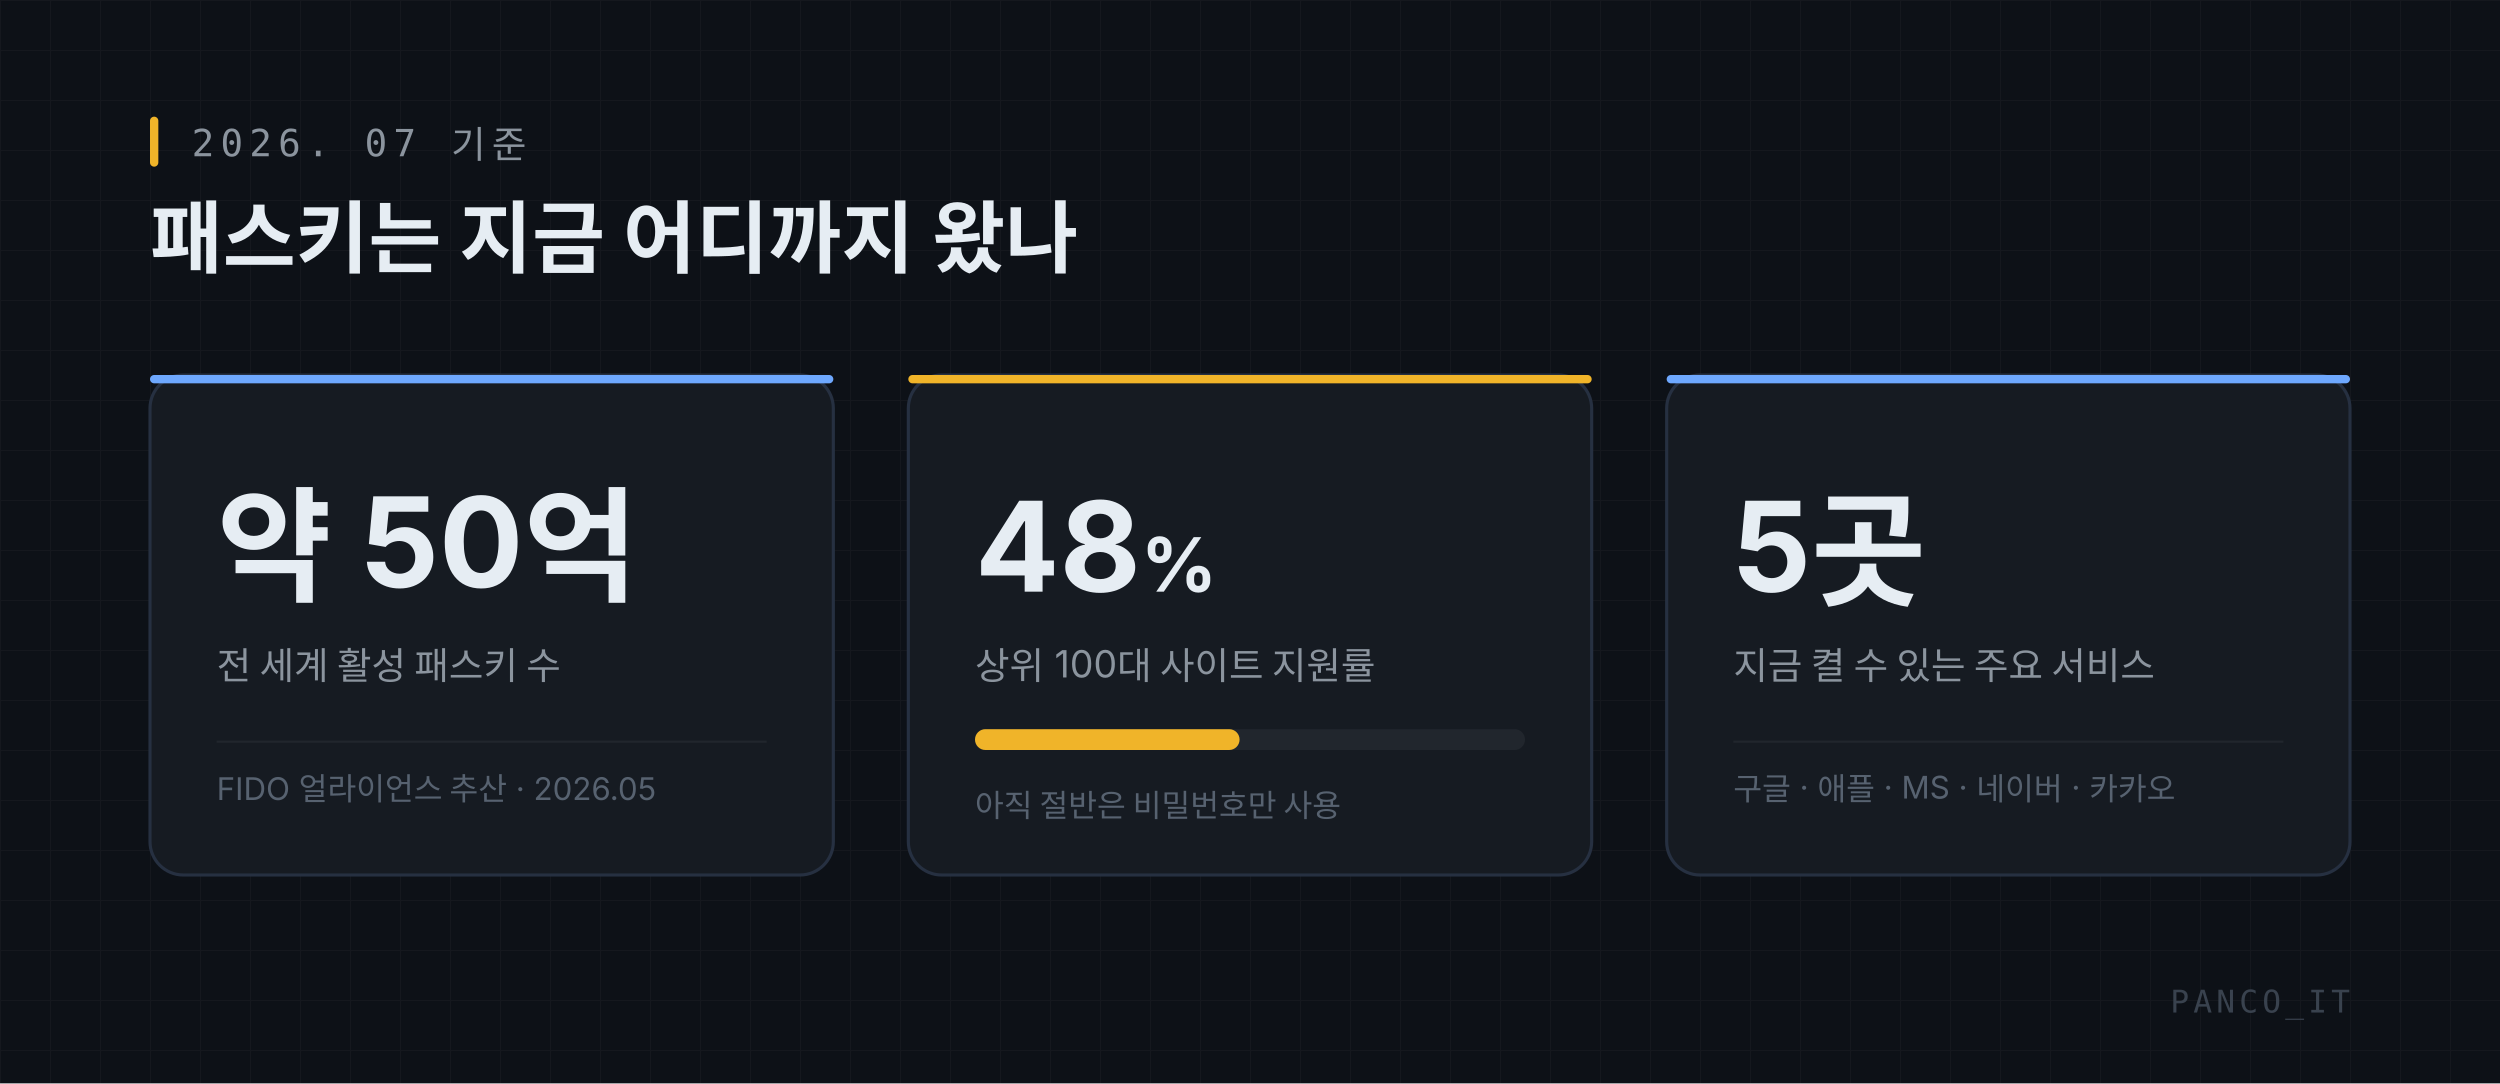
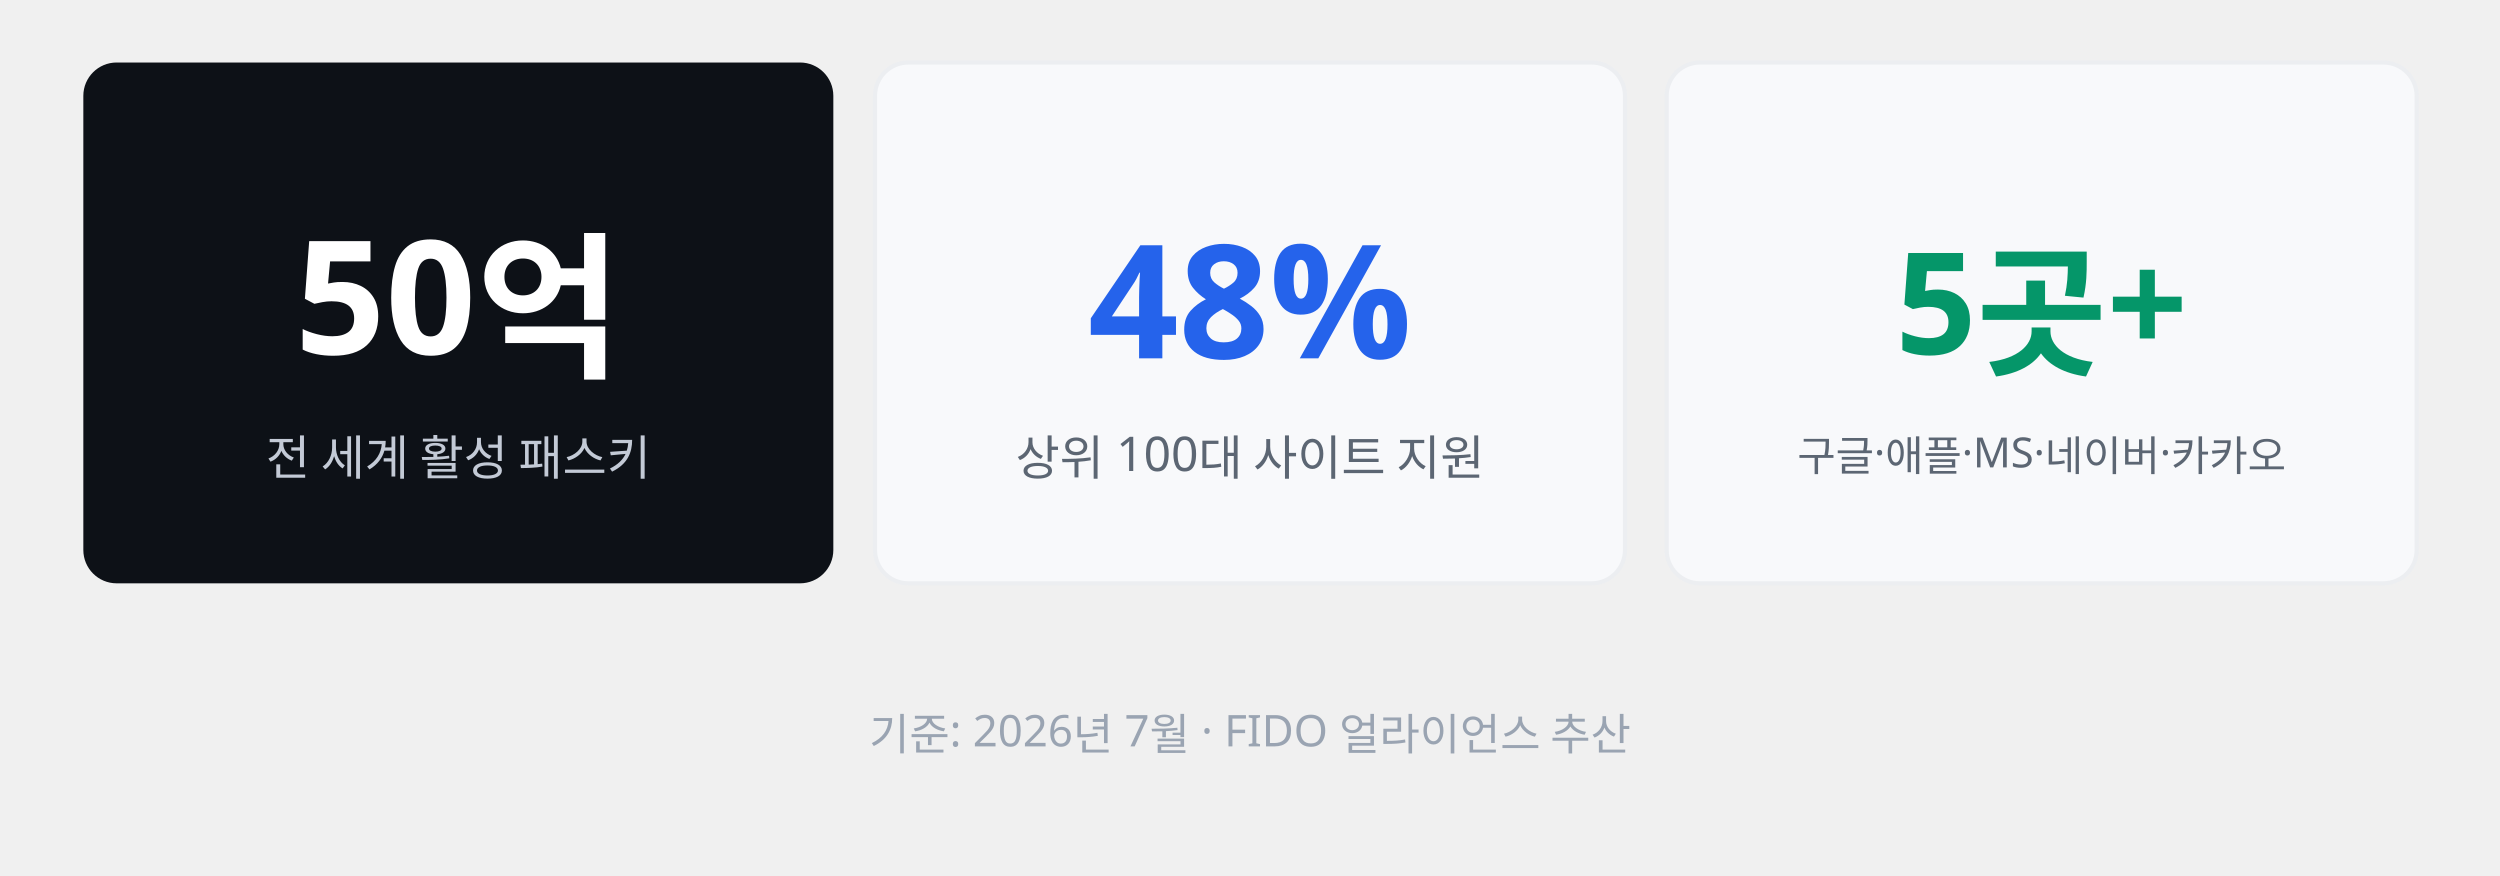
- <svg xmlns="http://www.w3.org/2000/svg" viewBox="0 0 1200 520" width="1200" height="520" role="img" aria-label="패스키 확산 현황 수치">
-   <defs>
-     <pattern id="grid" width="24" height="24" patternUnits="userSpaceOnUse">
-       <path d="M24 0H0V24" fill="none" stroke="#ffffff" stroke-opacity="0.035" stroke-width="1" />
-     </pattern>
-   </defs>
-   <style>
-     .f{font-family:Pretendard,'Pretendard Variable',-apple-system,'Apple SD Gothic Neo','Noto Sans KR',sans-serif}
-     .m{font-family:'JetBrains Mono',ui-monospace,SFMono-Regular,Consolas,monospace}
-     .big{font-size:60px;font-weight:700;fill:#e6edf3}
-     .cap{font-size:18px;fill:#8b949e}
-     .note{font-size:15px;fill:#576270}
-   </style>
-   <rect width="1200" height="520" fill="#0d1117" />
-   <rect width="1200" height="520" fill="url(#grid)" />
-   <rect x="72" y="56" width="4" height="24" rx="2" fill="#f0b429" />
-   <text class="m" x="92" y="75" font-size="18" letter-spacing="3" fill="#8b949e">2026. 07 기준</text>
-   <text class="f" x="72" y="128" font-size="38" font-weight="700" fill="#e6edf3">패스키는 지금 어디까지 왔나</text>
-   <g transform="translate(72,180)">
-     <rect x="0" y="0" width="328" height="240" rx="16" fill="#161b22" stroke="#263041" stroke-width="1.5" />
-     <rect x="0" y="0" width="328" height="4" rx="2" fill="#6ea8fe" />
-     <text class="f big" x="32" y="104">약 50억</text>
-     <text class="f cap" x="32" y="146">전 세계 활성 패스키 수</text>
-     <line x1="32" y1="176" x2="296" y2="176" stroke="#21262d" />
-     <text class="f note" x="32" y="204">FIDO 얼라이언스 추산 · 2026.05</text>
-   </g>
-   <g transform="translate(436,180)">
-     <rect x="0" y="0" width="328" height="240" rx="16" fill="#161b22" stroke="#263041" stroke-width="1.5" />
-     <rect x="0" y="0" width="328" height="4" rx="2" fill="#f0b429" />
-     <text class="f big" x="32" y="104">48<tspan font-size="36">%</tspan>
-     </text>
-     <text class="f cap" x="32" y="146">상위 100대 사이트 지원률</text>
-     <rect x="32" y="170" width="264" height="10" rx="5" fill="#21262d" />
-     <rect x="32" y="170" width="127" height="10" rx="5" fill="#f0b429" />
-     <text class="f note" x="32" y="212">아직 절반은 비밀번호만 사용</text>
-   </g>
-   <g transform="translate(800,180)">
-     <rect x="0" y="0" width="328" height="240" rx="16" fill="#161b22" stroke="#263041" stroke-width="1.5" />
-     <rect x="0" y="0" width="328" height="4" rx="2" fill="#6ea8fe" />
-     <text class="f big" x="32" y="104">5곳</text>
-     <text class="f cap" x="32" y="146">지금 켤 수 있는 주요 서비스</text>
-     <line x1="32" y1="176" x2="296" y2="176" stroke="#21262d" />
-     <text class="f note" x="32" y="204">구글 · 애플 · MS · 네이버 · 카카오</text>
-   </g>
-   <text class="m" x="1128" y="486" font-size="15" letter-spacing="2" fill="#39424e" text-anchor="end">PANCO_IT</text>
+ <svg xmlns="http://www.w3.org/2000/svg" viewBox="0 0 1200 420" role="img" font-family="'Noto Sans KR',system-ui,'Malgun Gothic',sans-serif" aria-label="숫자 강조: 전 세계 활성 패스키 약 50억 개, 상위 100대 사이트 중 48퍼센트 지원, 구글 애플 MS 네이버 카카오 등 5곳 이상 지원. 2026년 7월 FIDO 얼라이언스 추산.">
+   <rect x="40" y="30" width="360" height="250" rx="16" fill="#0d1117" />
+   <text x="220" y="170" font-size="76" font-weight="900" fill="#ffffff" text-anchor="middle">50억</text>
+   <text x="220" y="228" font-size="23" fill="#c3cad6" text-anchor="middle">전 세계 활성 패스키</text>
+   <rect x="420" y="30" width="360" height="250" rx="16" fill="#f8f9fb" stroke="#eceef1" stroke-width="2" />
+   <text x="600" y="172" font-size="76" font-weight="900" fill="#2563eb" text-anchor="middle">48%</text>
+   <text x="600" y="228" font-size="23" fill="#5c6673" text-anchor="middle">상위 100대 사이트 지원</text>
+   <rect x="800" y="30" width="360" height="250" rx="16" fill="#f8f9fb" stroke="#eceef1" stroke-width="2" />
+   <text x="980" y="170" font-size="68" font-weight="900" fill="#059669" text-anchor="middle">5곳+</text>
+   <text x="980" y="226" font-size="20" fill="#5c6673" text-anchor="middle">구글·애플·MS·네이버·카카오</text>
+   <text x="600" y="360" font-size="21" fill="#9aa4b2" text-anchor="middle">기준: 2026년 7월 · FIDO 얼라이언스 추산</text>
</svg>
